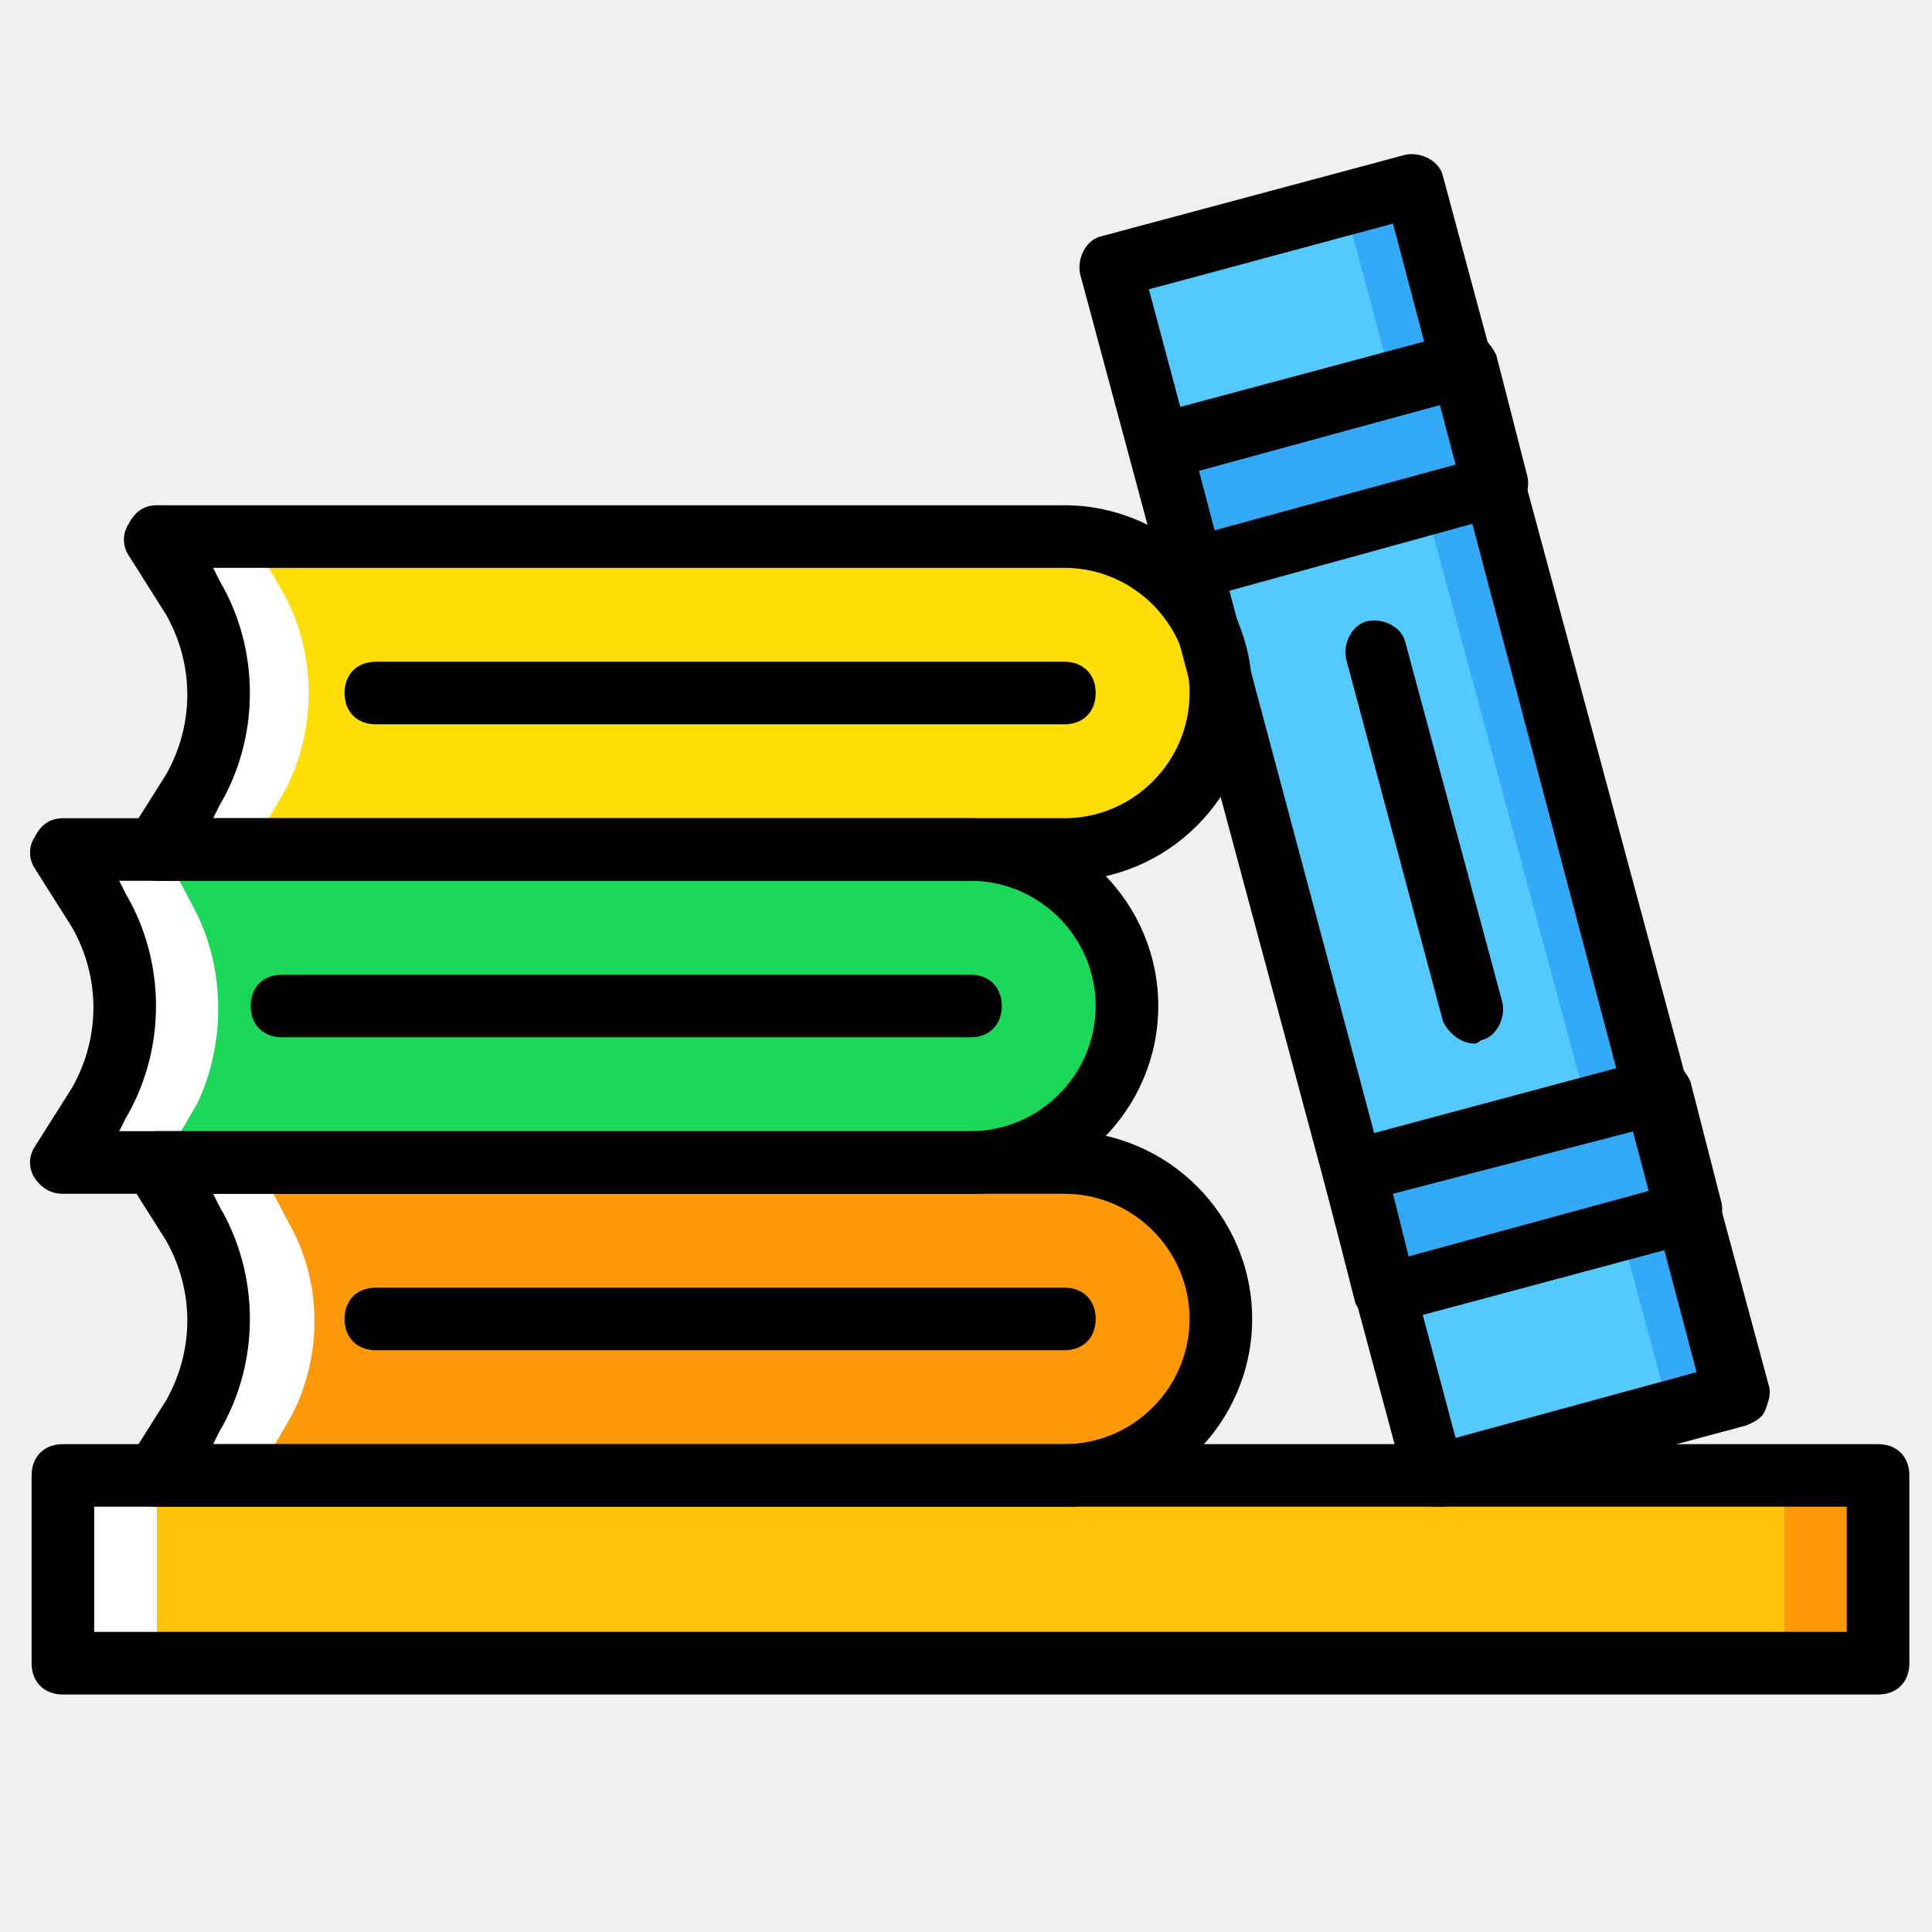
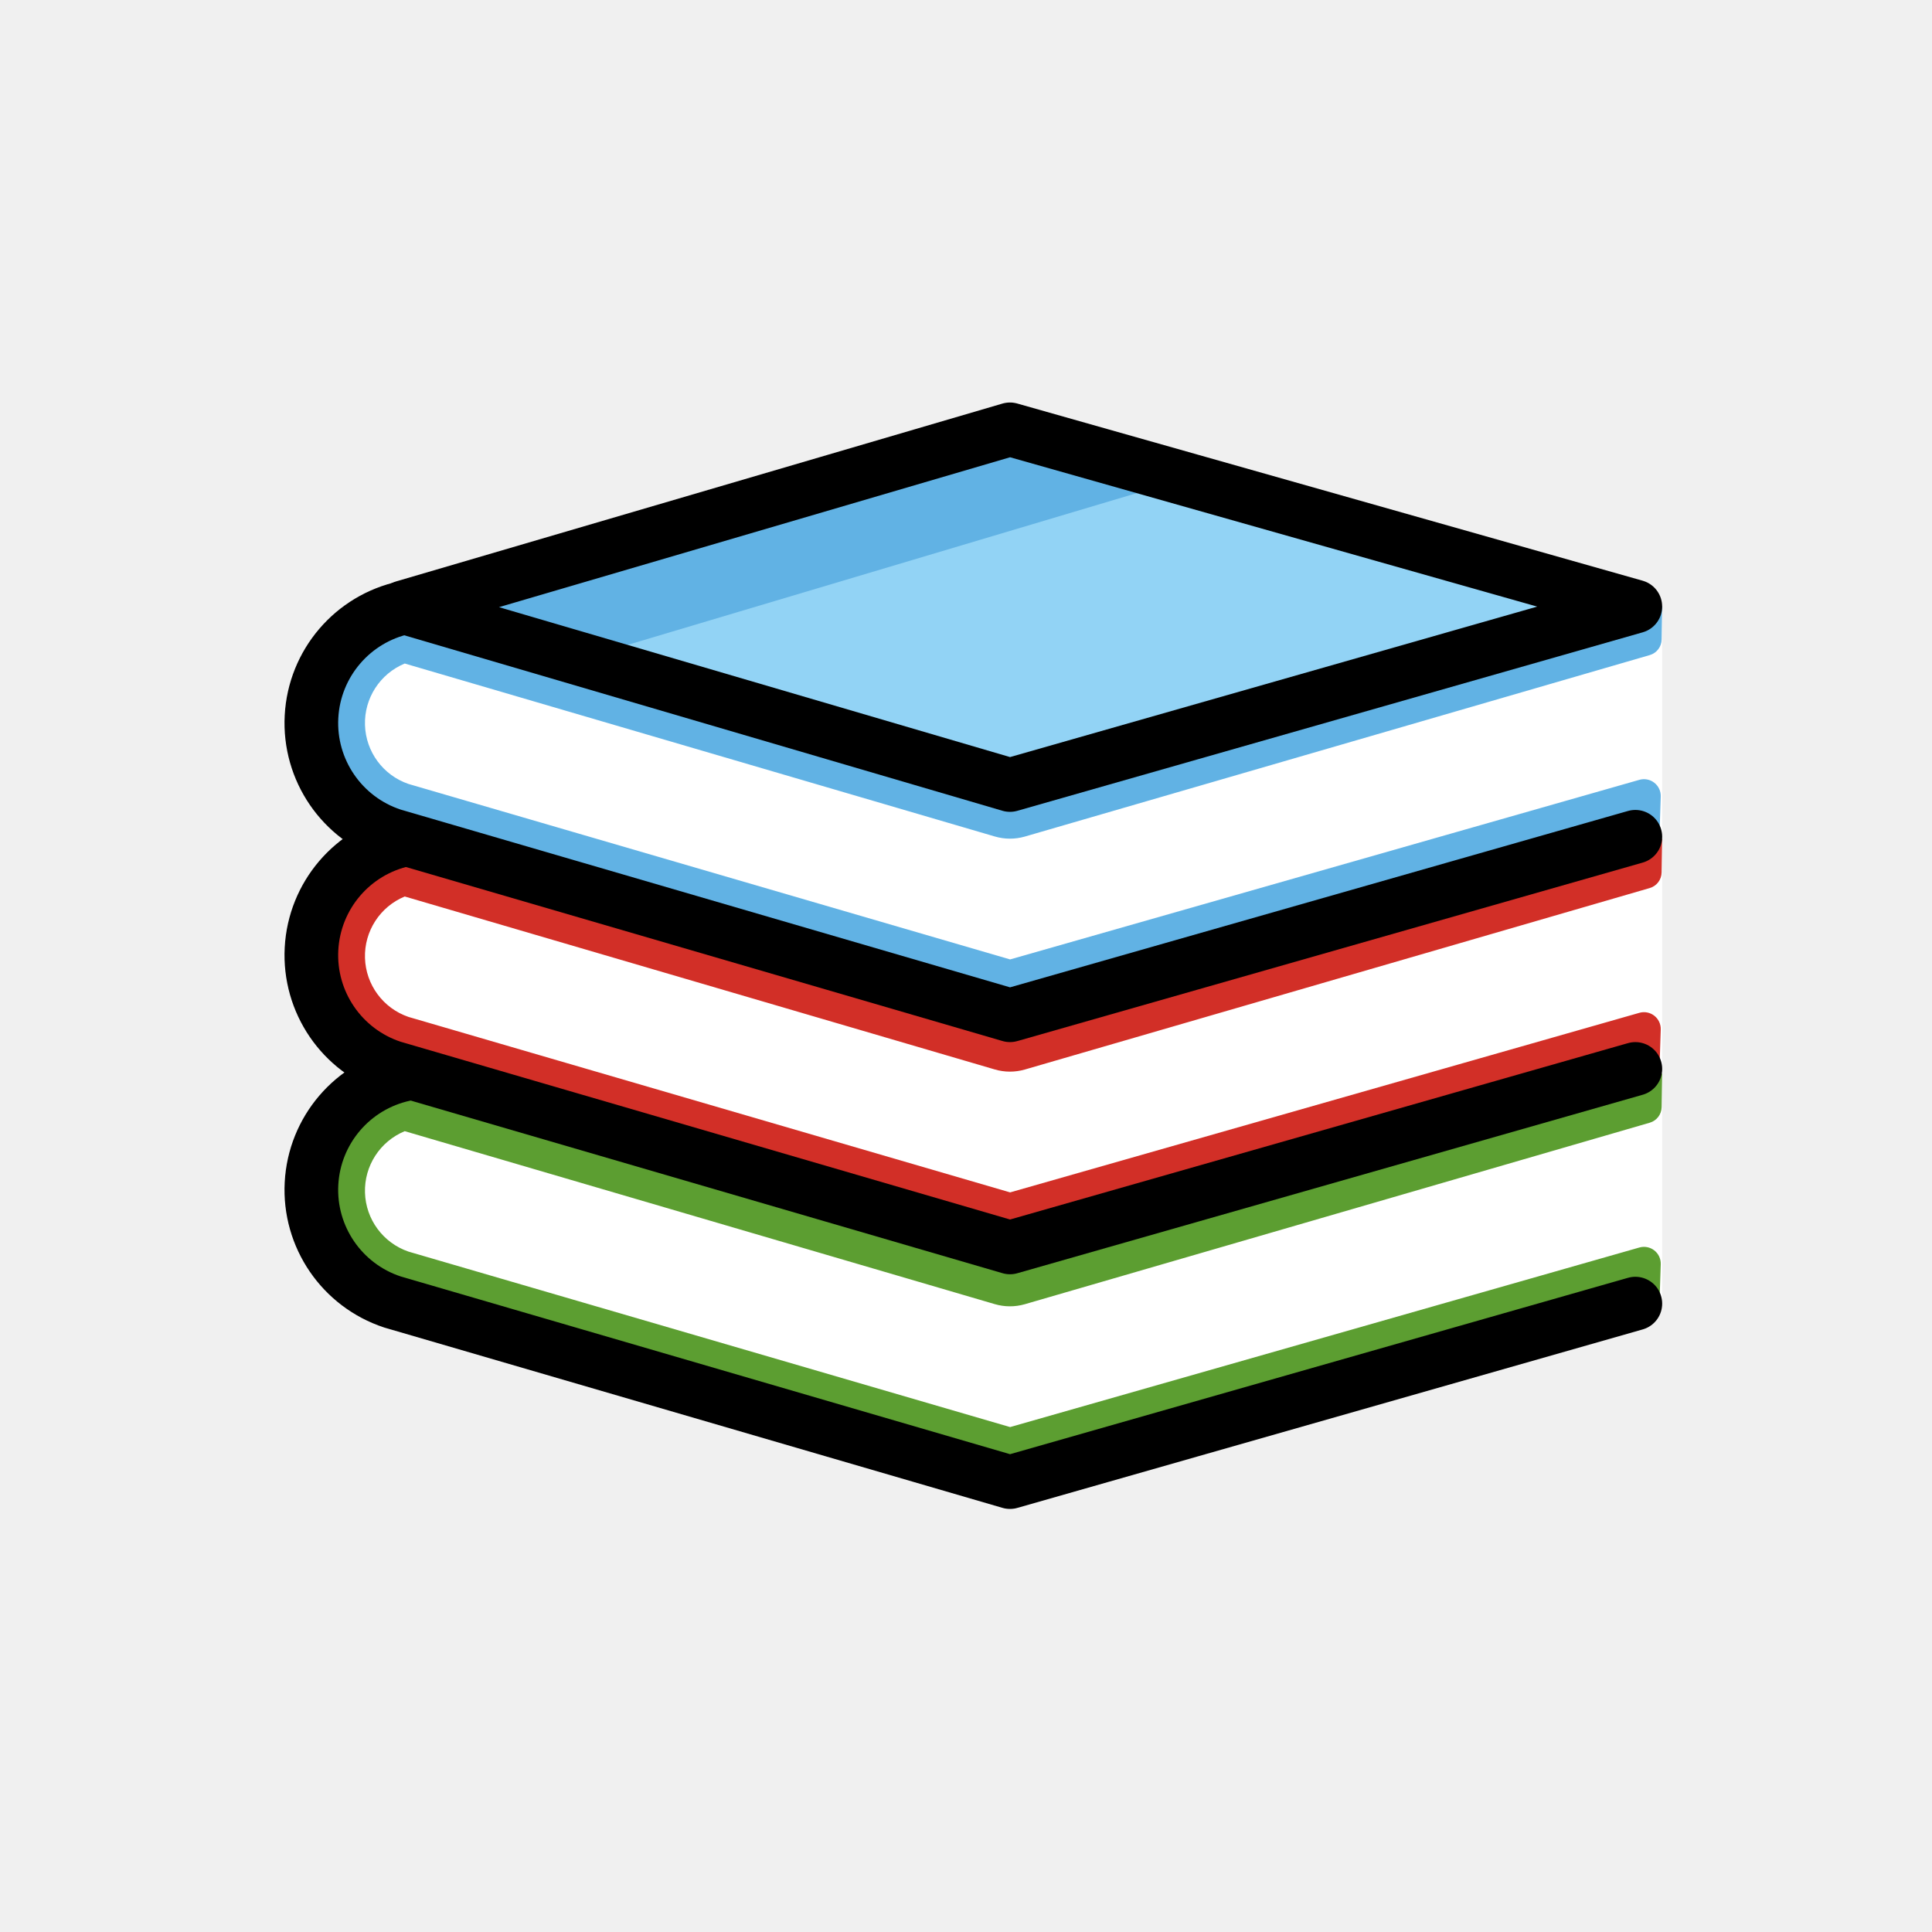
- <svg xmlns="http://www.w3.org/2000/svg" version="1.1" height="300" width="300" id="svg2">
-   <defs id="defs8">
-     <linearGradient y2="12.756" x2="-5674.958" y1="12.756" x1="-5691.965" gradientUnits="userSpaceOnUse" id="SVGID_1_">
-       <stop id="stop33" style="stop-color:#28B899" offset="0" />
-       <stop id="stop35" style="stop-color:#1B937B" offset="1" />
-     </linearGradient>
-     <linearGradient y2="12.756" x2="-5635.273" y1="12.756" x1="-5674.958" gradientUnits="userSpaceOnUse" id="SVGID_2_">
-       <stop id="stop40" style="stop-color:#03594A" offset="0" />
-       <stop id="stop42" style="stop-color:#128570" offset="1" />
-     </linearGradient>
-     <linearGradient y2="34.015" x2="-5663.62" y1="34.015" x1="-5691.965" gradientUnits="userSpaceOnUse" id="SVGID_3_">
-       <stop id="stop47" style="stop-color:#28B899" offset="0" />
-       <stop id="stop49" style="stop-color:#1B937B" offset="1" />
-     </linearGradient>
-     <linearGradient y2="34.014" x2="-5635.273" y1="34.014" x1="-5663.62" gradientUnits="userSpaceOnUse" id="SVGID_4_">
-       <stop id="stop54" style="stop-color:#03594A" offset="0" />
-       <stop id="stop56" style="stop-color:#128570" offset="1" />
-     </linearGradient>
-     <linearGradient y2="55.275" x2="-5652.281" y1="55.275" x1="-5691.965" gradientUnits="userSpaceOnUse" id="SVGID_5_">
-       <stop id="stop61" style="stop-color:#28B899" offset="0" />
-       <stop id="stop63" style="stop-color:#1B937B" offset="1" />
-     </linearGradient>
-     <linearGradient y2="55.275" x2="-5635.271" y1="55.275" x1="-5652.281" gradientUnits="userSpaceOnUse" id="SVGID_6_">
-       <stop id="stop68" style="stop-color:#03594A" offset="0" />
-       <stop id="stop70" style="stop-color:#128570" offset="1" />
-     </linearGradient>
-     <linearGradient gradientTransform="translate(-176.3518,-361.6428)" y2="55.275" x2="-5635.271" y1="55.275" x1="-5652.281" gradientUnits="userSpaceOnUse" id="SVGID_6_-5">
-       <stop id="stop68-1" style="stop-color:#03594A" offset="0" />
-       <stop id="stop70-0" style="stop-color:#128570" offset="1" />
-     </linearGradient>
-     <linearGradient gradientTransform="translate(-176.3518,-361.6428)" y2="55.275" x2="-5652.281" y1="55.275" x1="-5691.965" gradientUnits="userSpaceOnUse" id="SVGID_5_-7">
-       <stop id="stop61-8" style="stop-color:#28B899" offset="0" />
-       <stop id="stop63-8" style="stop-color:#1B937B" offset="1" />
-     </linearGradient>
-     <linearGradient gradientTransform="translate(-176.3518,-361.6428)" y2="34.014" x2="-5635.273" y1="34.014" x1="-5663.62" gradientUnits="userSpaceOnUse" id="SVGID_4_-6">
-       <stop id="stop54-3" style="stop-color:#03594A" offset="0" />
-       <stop id="stop56-5" style="stop-color:#128570" offset="1" />
-     </linearGradient>
-     <linearGradient gradientTransform="translate(-176.3518,-361.6428)" y2="34.015" x2="-5663.62" y1="34.015" x1="-5691.965" gradientUnits="userSpaceOnUse" id="SVGID_3_-7">
-       <stop id="stop47-3" style="stop-color:#28B899" offset="0" />
-       <stop id="stop49-0" style="stop-color:#1B937B" offset="1" />
-     </linearGradient>
-     <linearGradient gradientTransform="translate(-176.3518,-361.6428)" y2="12.756" x2="-5635.273" y1="12.756" x1="-5674.958" gradientUnits="userSpaceOnUse" id="SVGID_2_-3">
-       <stop id="stop40-2" style="stop-color:#03594A" offset="0" />
-       <stop id="stop42-3" style="stop-color:#128570" offset="1" />
-     </linearGradient>
-     <linearGradient gradientTransform="translate(-176.3518,-361.6428)" y2="12.756" x2="-5674.958" y1="12.756" x1="-5691.965" gradientUnits="userSpaceOnUse" id="SVGID_1_-3">
-       <stop id="stop33-7" style="stop-color:#28B899" offset="0" />
-       <stop id="stop35-6" style="stop-color:#1B937B" offset="1" />
-     </linearGradient>
-     <linearGradient id="linearGradient5866" gradientUnits="userSpaceOnUse" x1="-5691.965" y1="12.756" x2="-5674.958" y2="12.756">
-       <stop offset="0" style="stop-color:#28B899" id="stop5868" />
-       <stop offset="1" style="stop-color:#1B937B" id="stop5870" />
-     </linearGradient>
-     <linearGradient id="linearGradient5873" gradientUnits="userSpaceOnUse" x1="-5674.958" y1="12.756" x2="-5635.273" y2="12.756">
-       <stop offset="0" style="stop-color:#03594A" id="stop5875" />
-       <stop offset="1" style="stop-color:#128570" id="stop5877" />
-     </linearGradient>
-     <linearGradient id="linearGradient5880" gradientUnits="userSpaceOnUse" x1="-5691.965" y1="34.015" x2="-5663.62" y2="34.015">
-       <stop offset="0" style="stop-color:#28B899" id="stop5882" />
-       <stop offset="1" style="stop-color:#1B937B" id="stop5884" />
-     </linearGradient>
-     <linearGradient id="linearGradient5887" gradientUnits="userSpaceOnUse" x1="-5663.62" y1="34.014" x2="-5635.273" y2="34.014">
-       <stop offset="0" style="stop-color:#03594A" id="stop5889" />
-       <stop offset="1" style="stop-color:#128570" id="stop5891" />
-     </linearGradient>
-     <linearGradient id="linearGradient5894" gradientUnits="userSpaceOnUse" x1="-5691.965" y1="55.275" x2="-5652.281" y2="55.275">
-       <stop offset="0" style="stop-color:#28B899" id="stop5896" />
-       <stop offset="1" style="stop-color:#1B937B" id="stop5898" />
-     </linearGradient>
-     <linearGradient id="linearGradient5901" gradientUnits="userSpaceOnUse" x1="-5652.281" y1="55.275" x2="-5635.271" y2="55.275">
-       <stop offset="0" style="stop-color:#03594A" id="stop5903" />
-       <stop offset="1" style="stop-color:#128570" id="stop5905" />
-     </linearGradient>
-   </defs>
-   <g id="g1147" transform="matrix(0.5694897,0,0,0.5694897,4.665119,-2.382721)">
-     <g id="g1065" transform="translate(1,1)">
-       <path id="path1011" d="m 33.56,456.682 h 443.733 v -51.2 H 33.56 Z" style="fill:#fcc309" />
-       <path id="path1013" d="m 7.96,456.682 h 25.6 v -51.2 H 7.96 Z" style="fill:#ffffff" />
-       <g id="g1019">
-         <path id="path1015" d="m 477.293,456.682 h 25.6 v -51.2 h -25.6 z" style="fill:#fd9808" />
-         <path id="path1017" d="M 284.44,405.482 H 59.16 l 9.387,-16.213 c 8.533,-16.213 8.533,-36.693 0,-52.907 L 59.16,320.149 h 225.28 c 21.333,0 39.253,18.773 39.253,42.667 0,23.892 -17.066,42.666 -39.253,42.666" style="fill:#fd9808" />
-       </g>
-       <path id="path1021" d="m 69.4,336.362 -8.533,-16.213 h -25.6 l 10.24,16.213 c 9.387,16.213 9.387,36.693 0,52.907 l -10.24,16.213 h 25.6 l 9.387,-16.213 c 8.533,-16.214 8.533,-36.694 -0.854,-52.907" style="fill:#ffffff" />
-       <path id="path1023" d="M 258.84,320.148 H 33.56 l 8.533,-16.213 c 8.533,-16.213 8.533,-36.693 0,-52.907 L 33.56,234.815 h 225.28 c 21.333,0 39.253,18.773 39.253,42.667 0,23.893 -17.92,42.666 -39.253,42.666" style="fill:#1cd759" />
-       <path id="path1025" d="m 43.8,251.028 -8.533,-16.213 h -25.6 l 10.24,16.213 c 9.387,16.213 9.387,36.693 0,52.907 l -10.24,16.213 h 25.6 l 9.387,-16.213 c 7.679,-16.213 7.679,-36.693 -0.854,-52.907" style="fill:#ffffff" />
-       <path id="path1027" d="M 283.587,234.815 H 57.453 l 9.387,-16.213 c 8.533,-16.213 8.533,-36.693 0,-52.907 l -9.387,-16.213 h 225.28 c 21.333,0 39.253,18.773 39.253,42.667 0,23.894 -17.066,42.666 -38.399,42.666" style="fill:#ffdd09" />
-       <path id="path1029" d="M 68.547,165.695 59.16,149.482 h -25.6 l 10.24,16.213 c 9.387,16.213 9.387,36.693 0,52.907 l -10.24,16.213 h 25.6 l 9.387,-16.213 c 8.533,-16.214 8.533,-36.694 0,-52.907" style="fill:#ffffff" />
-       <path id="path1031" d="m 357.827,58.175 88.747,330.24 -64,17.067 -88.747,-329.387 z" style="fill:#54c9fd" />
-       <g id="g1039">
-         <path id="path1033" d="m 464.493,385.002 -88.746,-329.387 -17.92,5.12 88.747,329.387 -64,17.067 z" style="fill:#33a9f8" />
-         <path id="path1035" d="m 398.787,135.828 -82.773,22.187 -8.533,-33.28 82.773,-22.187 z" style="fill:#33a9f8" />
-         <path id="path1037" d="m 451.693,333.802 -82.773,22.187 -8.533,-33.28 82.773,-22.187 z" style="fill:#33a9f8" />
-       </g>
-       <g id="g1063">
-         <path id="path1041" d="M 502.893,465.215 H 7.96 c -5.12,0 -8.533,-3.413 -8.533,-8.533 v -51.2 c 0,-5.12 3.413,-8.533 8.533,-8.533 h 494.933 c 5.12,0 8.533,3.413 8.533,8.533 v 51.2 c 0.001,5.12 -3.413,8.533 -8.533,8.533 z M 16.493,448.148 H 494.36 V 414.015 H 16.493 Z" style="fill:#020101" />
-         <path id="path1043" d="M 281.027,414.015 H 33.56 c -3.413,0 -5.973,-1.707 -7.68,-4.267 -1.707,-2.56 -1.707,-5.973 0,-8.533 l 10.24,-16.213 c 7.68,-13.653 7.68,-29.867 0,-43.52 L 25.88,325.269 c -1.707,-2.56 -1.707,-5.973 0,-8.533 1.707,-3.413 4.267,-5.12 7.68,-5.12 h 247.467 c 28.16,0 51.2,23.04 51.2,51.2 0,28.159 -23.04,51.199 -51.2,51.199 z M 48.92,396.948 h 232.107 c 18.773,0 34.133,-15.36 34.133,-34.133 0,-18.773 -15.36,-34.133 -34.133,-34.133 H 48.92 l 1.707,3.413 c 11.093,18.773 11.093,42.667 0,61.44 z" style="fill:#020101" />
-         <path id="path1045" d="M 281.027,371.348 H 93.293 c -5.12,0 -8.533,-3.413 -8.533,-8.533 0,-5.12 3.413,-8.533 8.533,-8.533 h 187.733 c 5.12,0 8.533,3.413 8.533,8.533 10e-4,5.12 -3.412,8.533 -8.532,8.533 z" style="fill:#020101" />
-         <path id="path1047" d="M 255.427,328.682 H 7.96 c -3.413,0 -5.973,-1.707 -7.68,-4.267 -1.707,-2.56 -1.707,-5.973 0,-8.533 l 10.24,-16.213 c 7.68,-13.653 7.68,-29.867 0,-43.52 L 0.28,239.935 c -1.707,-2.56 -1.707,-5.973 0,-8.533 1.707,-3.413 4.267,-5.12 7.68,-5.12 h 247.467 c 28.16,0 51.2,23.04 51.2,51.2 0,28.16 -23.04,51.2 -51.2,51.2 z M 23.32,311.615 h 232.107 c 18.773,0 34.133,-15.36 34.133,-34.133 0,-18.773 -15.36,-34.133 -34.133,-34.133 H 23.32 l 1.707,3.413 c 11.093,18.773 11.093,42.667 0,61.44 z" style="fill:#020101" />
-         <path id="path1049" d="M 255.427,286.015 H 67.693 c -5.12,0 -8.533,-3.413 -8.533,-8.533 0,-5.12 3.413,-8.533 8.533,-8.533 h 187.733 c 5.12,0 8.533,3.413 8.533,8.533 10e-4,5.12 -3.412,8.533 -8.532,8.533 z" style="fill:#020101" />
-         <path id="path1051" d="M 281.027,243.348 H 33.56 c -3.413,0 -5.973,-1.707 -7.68,-4.267 -1.707,-2.56 -1.707,-5.973 0,-8.533 l 10.24,-16.213 c 7.68,-13.653 7.68,-29.867 0,-43.52 L 25.88,154.602 c -1.707,-2.56 -1.707,-5.973 0,-8.533 1.707,-3.413 4.267,-5.12 7.68,-5.12 h 247.467 c 28.16,0 51.2,23.04 51.2,51.2 0,28.16 -23.04,51.199 -51.2,51.199 z M 48.92,226.282 h 232.107 c 18.773,0 34.133,-15.36 34.133,-34.133 0,-18.773 -15.36,-34.133 -34.133,-34.133 H 48.92 l 1.707,3.413 c 11.093,18.773 11.093,42.667 0,61.44 z" style="fill:#020101" />
-         <path id="path1053" d="m 382.573,414.015 c -3.413,0 -6.827,-2.56 -8.533,-5.973 L 285.293,77.802 c -0.853,-4.267 1.707,-9.387 5.973,-10.24 l 82.773,-22.187 c 4.267,-0.853 9.387,1.707 10.24,5.973 l 88.747,329.387 c 0.853,2.56 0,4.267 -0.853,6.827 -0.853,2.56 -3.413,3.413 -5.12,4.267 l -82.773,22.187 c -0.853,-0.001 -1.707,-0.001 -1.707,-0.001 z M 304.067,82.068 387.694,395.241 453.401,377.321 370.627,64.148 Z" style="fill:#020101" />
-         <path id="path1055" d="M 281.027,200.682 H 93.293 c -5.12,0 -8.533,-3.413 -8.533,-8.533 0,-5.12 3.413,-8.533 8.533,-8.533 h 187.733 c 5.12,0 8.533,3.413 8.533,8.533 10e-4,5.119 -3.412,8.533 -8.532,8.533 z" style="fill:#020101" />
-         <path id="path1057" d="m 316.013,166.548 c -3.413,0 -6.827,-2.56 -8.533,-5.973 l -8.533,-33.28 c -0.853,-2.56 0,-4.267 0.853,-6.827 0.853,-1.707 3.413,-3.413 5.12,-4.267 l 82.773,-22.187 c 2.56,-0.853 4.267,0 6.827,0.853 1.707,0.853 3.413,3.413 4.267,5.12 l 8.533,33.28 c 0.853,4.267 -1.707,9.387 -5.973,10.24 l -83.627,23.04 c 0,0.001 -0.853,0.001 -1.707,0.001 z m 1.707,-34.986 4.267,16.213 65.707,-17.92 -4.267,-16.213 z" style="fill:#020101" />
-         <path id="path1059" d="m 368.92,364.522 c -3.413,0 -6.827,-2.56 -8.533,-5.973 l -8.533,-33.28 c -0.853,-2.56 0,-4.267 0.853,-6.827 0.853,-2.56 3.413,-3.413 5.12,-4.267 L 440.6,291.988 c 2.56,-0.853 4.267,0 6.827,0.853 1.707,0.853 3.413,3.413 4.267,5.12 l 8.533,33.28 c 0.853,4.267 -1.707,9.387 -5.973,10.24 l -82.773,22.187 c -0.854,0.854 -1.708,0.854 -2.561,0.854 z m 1.707,-35.84 4.267,17.067 65.707,-17.92 -4.267,-16.213 z" style="fill:#020101" />
-         <path id="path1061" d="m 392.813,287.722 c -3.413,0 -6.827,-2.56 -8.533,-5.973 l -26.453,-98.987 c -0.853,-4.267 1.707,-9.387 5.973,-10.24 4.266,-0.853 9.387,1.707 10.24,5.973 l 26.453,98.133 c 0.853,4.267 -1.707,9.387 -5.973,10.24 -0.853,0.854 -1.707,0.854 -1.707,0.854 z" style="fill:#020101" />
-       </g>
-     </g>
-     <g id="g1067" />
-     <g id="g1069" />
-     <g id="g1071" />
-     <g id="g1073" />
-     <g id="g1075" />
-     <g id="g1077" />
-     <g id="g1079" />
-     <g id="g1081" />
-     <g id="g1083" />
-     <g id="g1085" />
-     <g id="g1087" />
-     <g id="g1089" />
-     <g id="g1091" />
-     <g id="g1093" />
-     <g id="g1095" />
+ <svg xmlns="http://www.w3.org/2000/svg" id="emoji" viewBox="0 0 72 72">
+   <g id="color">
+     <path fill="#fff" d="M61.217,21.641,37.911,15.039a1.007,1.007,0,0,0-.554.002l-22.595,6.627a.948.948,0,0,0-.137.072,5.383,5.383,0,0,0-1.834,9.543,5.364,5.364,0,0,0,.066,8.697,5.378,5.378,0,0,0,1.486,9.502l23.015,6.713a1.003,1.003,0,0,0,.555.002l23.306-6.651a1.001,1.001,0,0,0,.726-.962V22.603A1,1,0,0,0,61.217,21.641Z" />
+     <polygon fill="#92d3f5" points="37.638 15.976 60.944 22.579 37.638 29.231 15.044 22.603 37.638 15.976" />
+     <path fill="#61b2e4" d="M15.082,24.727,37.076,31.174a2,2,0,0,0,1.111.004l23.295-6.765a.613.613,0,0,0,.442-.579l.019-1.251L37.638,29.255,15.08,22.642a4.4,4.4,0,0,0-.455,8.481l23.014,6.713,24.212-6.91.04-1.242a.625.625,0,0,0-.797-.622L37.644,35.755l-22.423-6.54a2.4,2.4,0,0,1-.139-4.487" />
+     <path fill="#d22f27" d="M15.082,33.409l21.993,6.447a1.999,1.999,0,0,0,1.111.004l23.295-6.765a.613.613,0,0,0,.442-.579l.019-1.251L37.638,37.937,15.08,31.324a4.4,4.4,0,0,0-.455,8.481l23.014,6.713,24.212-6.91.04-1.242a.625.625,0,0,0-.797-.621L37.644,44.437l-22.423-6.54a2.4,2.4,0,0,1-.139-4.487" />
+     <path fill="#5c9e31" d="M15.082,42.155l21.993,6.447a2,2,0,0,0,1.111.004L61.482,41.84a.613.613,0,0,0,.442-.579l.019-1.251L37.638,46.682,15.08,40.07a4.4,4.4,0,0,0-.455,8.481l23.014,6.713,24.212-6.91.04-1.242a.625.625,0,0,0-.797-.621L37.644,53.183l-22.423-6.54a2.4,2.4,0,0,1-.139-4.487" />
+     <polygon fill="#61b2e4" points="44.32 17.794 38.594 16.172 16 22.799 21.81 24.504 44.32 17.794" />
+   </g>
+   <g id="line">
+     <polygon fill="none" stroke="#000" stroke-linecap="round" stroke-linejoin="round" stroke-width="2" points="37.638 16 60.944 22.603 37.638 29.255 15.044 22.627 37.638 16" />
+     <path fill="none" stroke="#000" stroke-linecap="round" stroke-linejoin="round" stroke-width="2" d="M15.08,22.642a4.4,4.4,0,0,0-.455,8.481l23.014,6.713,23.306-6.652" />
+     <path fill="none" stroke="#000" stroke-linecap="round" stroke-linejoin="round" stroke-width="2" d="M15.08,31.294a4.4,4.4,0,0,0-.455,8.481l23.014,6.713,23.306-6.652" />
+     <path fill="none" stroke="#000" stroke-linecap="round" stroke-linejoin="round" stroke-width="2" d="M15.08,40.04a4.4,4.4,0,0,0-.455,8.481l23.014,6.713,23.306-6.652" />
  </g>
</svg>
